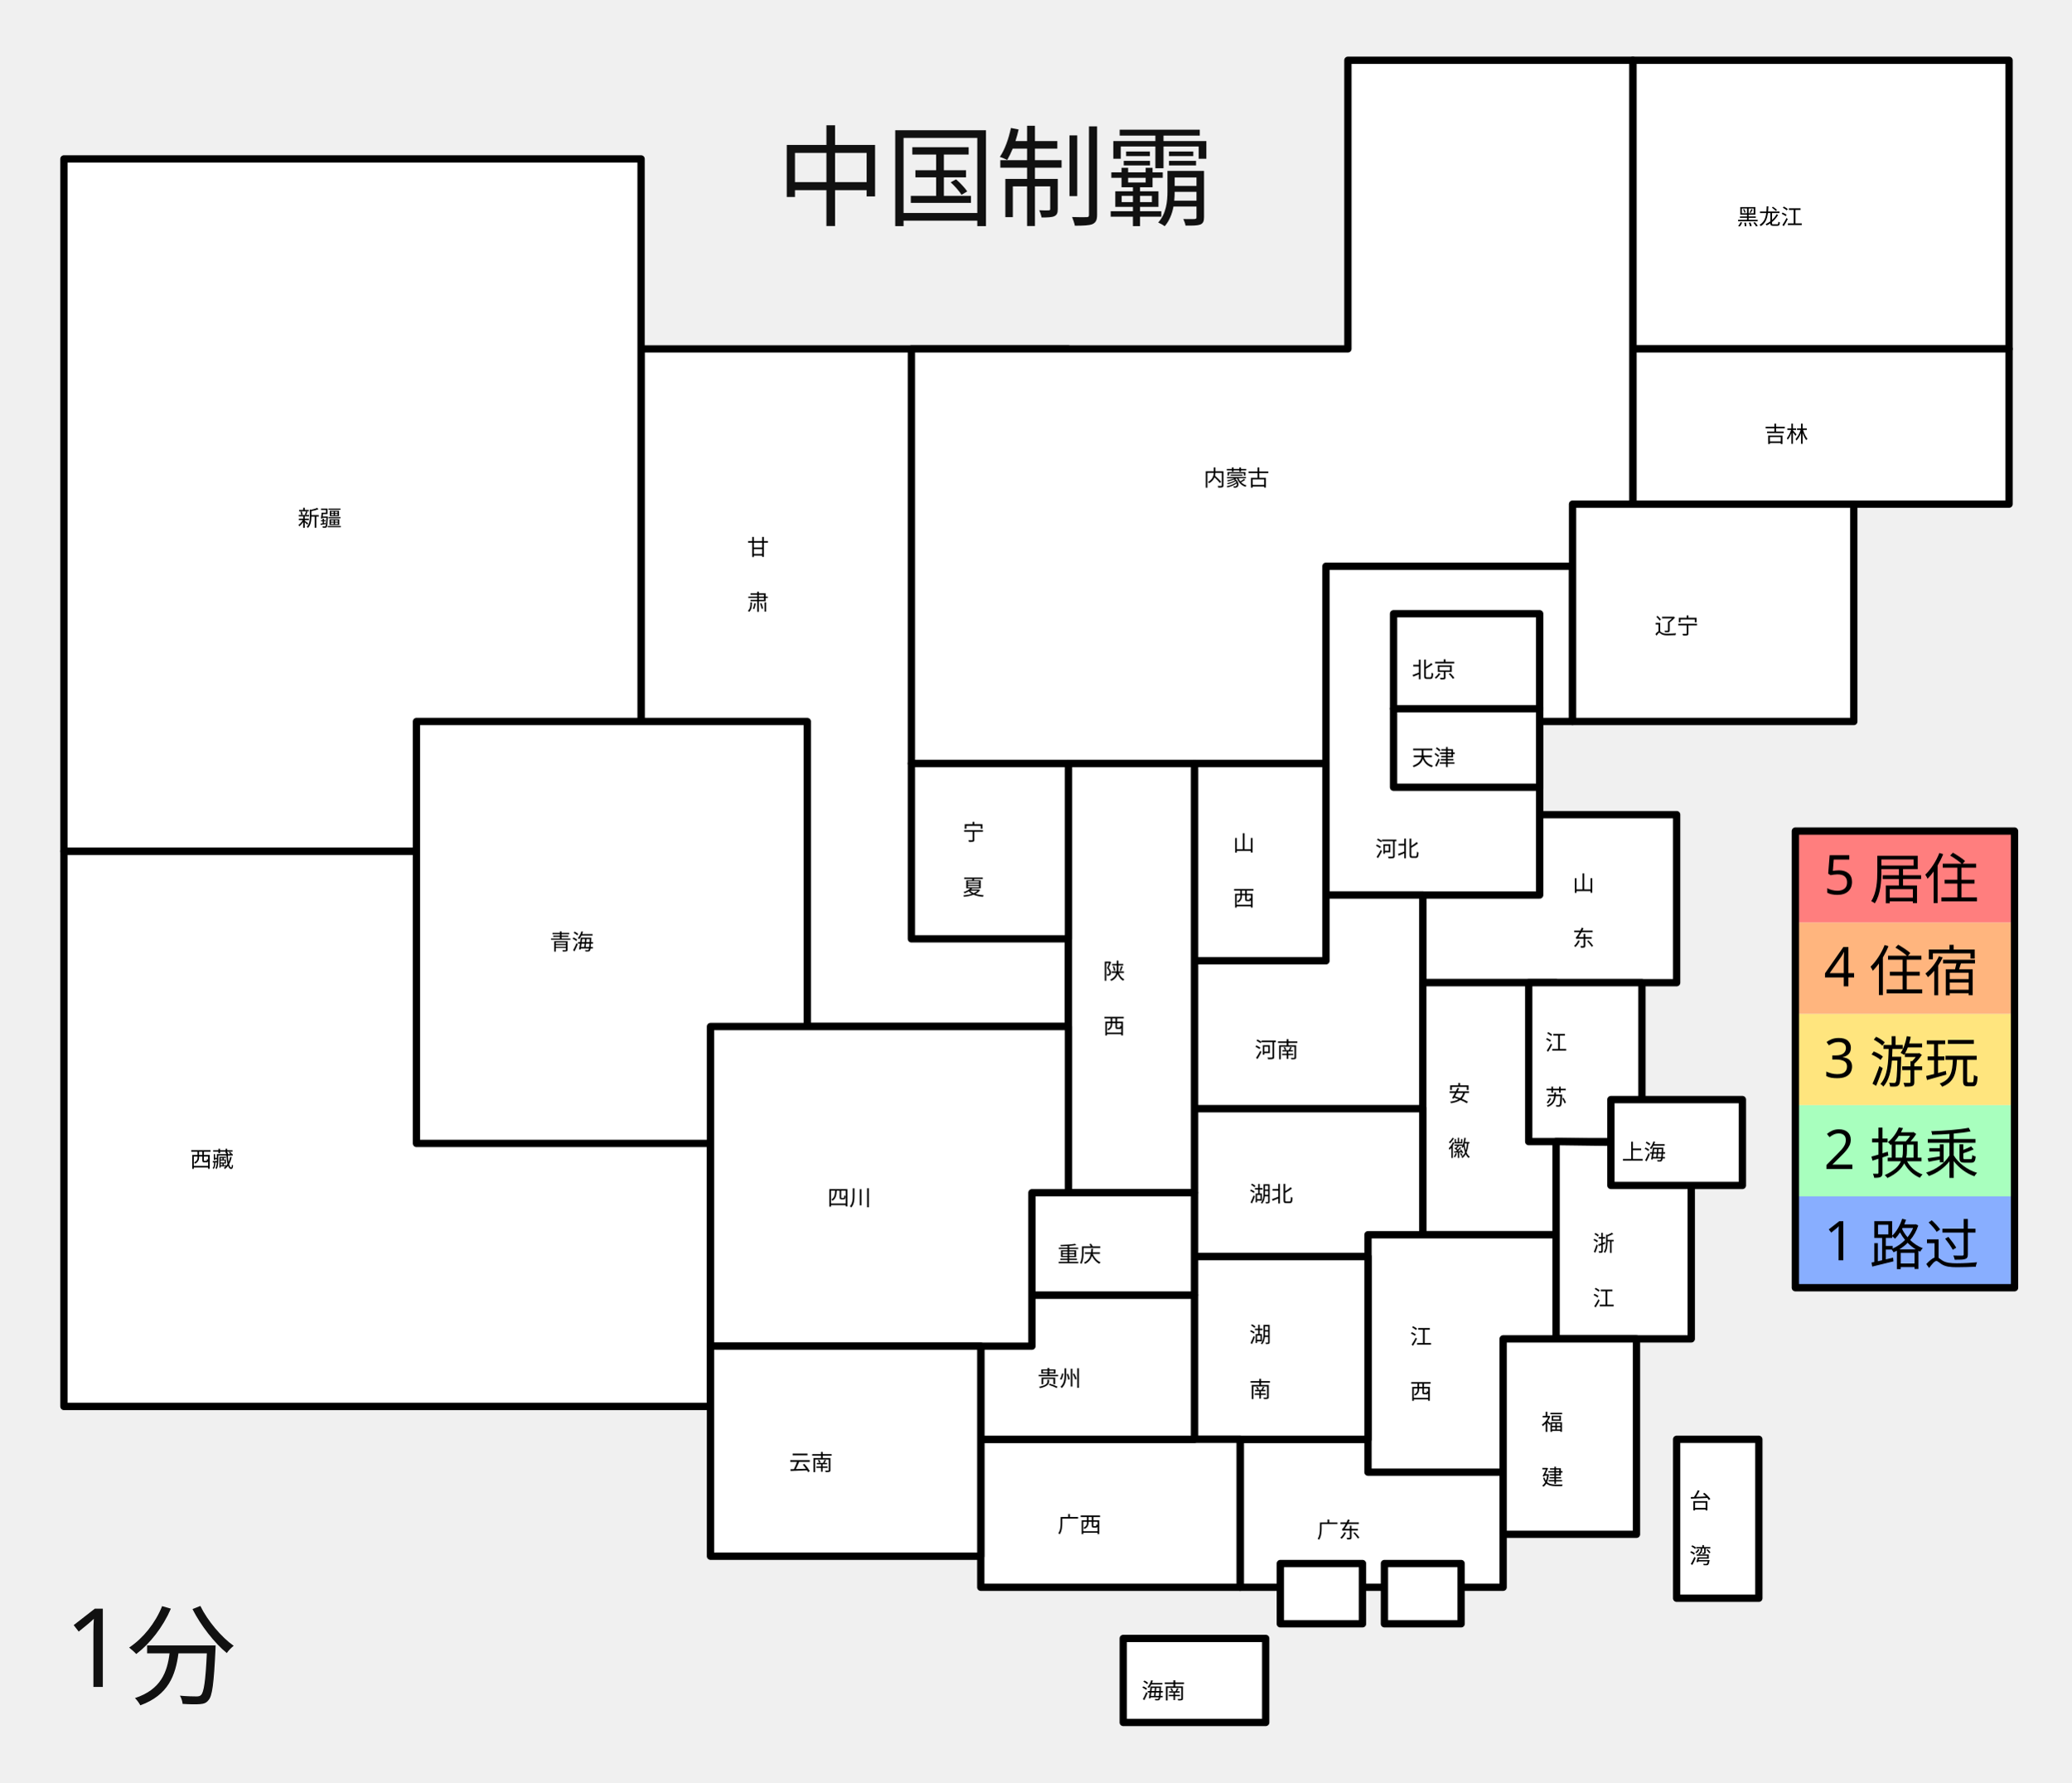
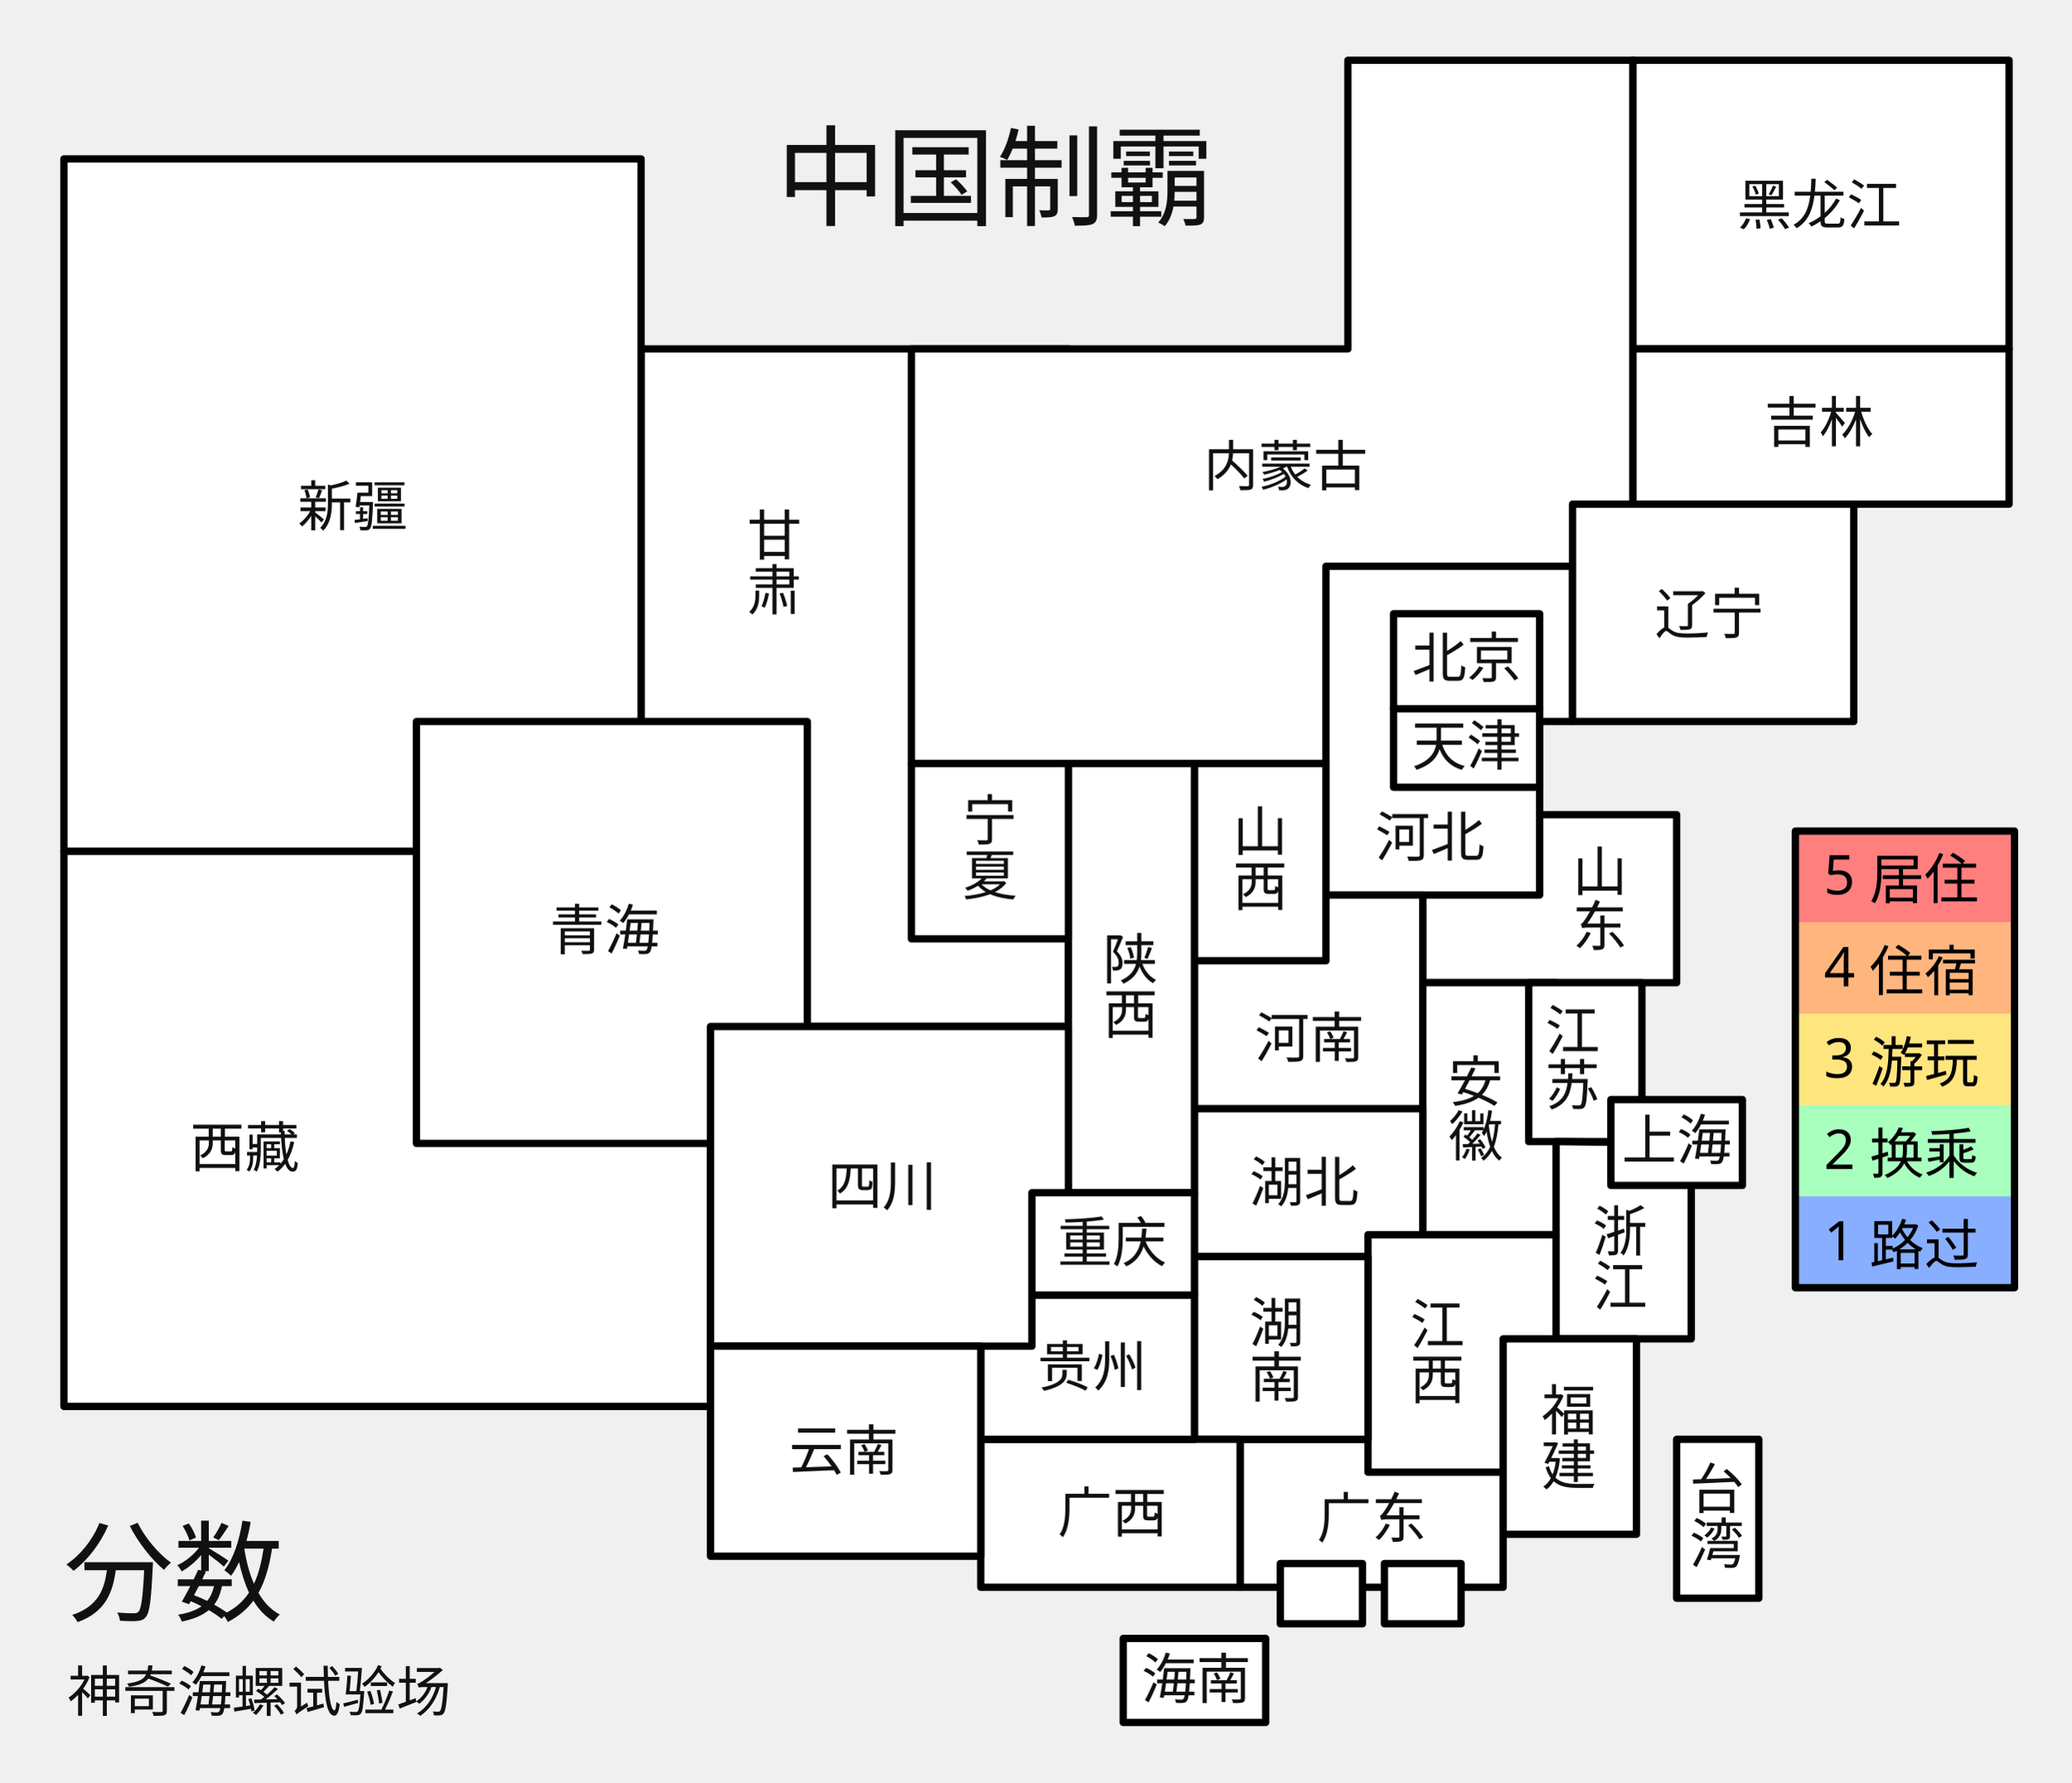
<svg xmlns="http://www.w3.org/2000/svg" version="1.1" id="图层_1" x="0px" y="0px" width="1134px" height="976px" viewBox="0 0 1134 976" style="enable-background:new 0 0 1134 976;" xml:space="preserve">
  <g id="地区">
    <path id="黑龙江" style="fill-rule:evenodd;clip-rule:evenodd;fill:#FFFFFF;stroke:#000000;stroke-width:4;stroke-linecap:round;stroke-linejoin:round;" d="   M1100,33v158H894V33H1100z" />
    <path id="甘肃" style="fill-rule:evenodd;clip-rule:evenodd;fill:#FFFFFF;stroke:#000000;stroke-width:4;stroke-linecap:round;stroke-linejoin:round;" d="   M585,191v371H351V191H585z" />
    <path id="吉林" style="fill-rule:evenodd;clip-rule:evenodd;fill:#FFFFFF;stroke:#000000;stroke-width:4;stroke-linecap:round;stroke-linejoin:round;" d="   M894,191v85h206v-85H894z" />
    <path id="内蒙古" style="fill-rule:evenodd;clip-rule:evenodd;fill:#FFFFFF;stroke:#000000;stroke-width:4;stroke-linecap:round;stroke-linejoin:round;" d="   M894,33H738v158H499v227h227l168-108V33z" />
    <path id="山东" style="fill-rule:evenodd;clip-rule:evenodd;fill:#FFFFFF;stroke:#000000;stroke-width:4;stroke-linecap:round;stroke-linejoin:round;" d="   M779,446v92h139v-92H779z" />
    <path id="河北" style="fill-rule:evenodd;clip-rule:evenodd;fill:#FFFFFF;stroke:#000000;stroke-width:4;stroke-linecap:round;stroke-linejoin:round;" d="   M861,310H726v180h117v-95h18V310z" />
    <rect id="北京" x="763" y="336" style="fill-rule:evenodd;clip-rule:evenodd;fill:#FFFFFF;stroke:#000000;stroke-width:4;stroke-linecap:round;stroke-linejoin:round;" width="80" height="52" />
    <path id="天津" style="fill-rule:evenodd;clip-rule:evenodd;fill:#FFFFFF;stroke:#000000;stroke-width:4;stroke-linecap:round;stroke-linejoin:round;" d="   M763,388h80v43h-80V388z" />
    <path id="西藏" style="fill-rule:evenodd;clip-rule:evenodd;fill:#FFFFFF;stroke:#000000;stroke-width:4;stroke-linecap:round;stroke-linejoin:round;" d="   M389,770H35V466h354V770z" />
    <path id="新疆" style="fill-rule:evenodd;clip-rule:evenodd;fill:#FFFFFF;stroke:#000000;stroke-width:4;stroke-linecap:round;stroke-linejoin:round;" d="   M35,466V87h316v379H35z" />
    <path id="河南" style="fill-rule:evenodd;clip-rule:evenodd;fill:#FFFFFF;stroke:#000000;stroke-width:4;stroke-linecap:round;stroke-linejoin:round;" d="   M779,490H654v117h125V490z" />
    <path id="安徽" style="fill-rule:evenodd;clip-rule:evenodd;fill:#FFFFFF;stroke:#000000;stroke-width:4;stroke-linecap:round;stroke-linejoin:round;" d="   M852,538h-73v138h73V538z" />
    <path id="山西" style="fill-rule:evenodd;clip-rule:evenodd;fill:#FFFFFF;stroke:#000000;stroke-width:4;stroke-linecap:round;stroke-linejoin:round;" d="   M654,418v108h72V418H654z" />
    <path id="湖北" style="fill-rule:evenodd;clip-rule:evenodd;fill:#FFFFFF;stroke:#000000;stroke-width:4;stroke-linecap:round;stroke-linejoin:round;" d="   M779,688v-81H654v81H779z" />
    <path id="青海" style="fill-rule:evenodd;clip-rule:evenodd;fill:#FFFFFF;stroke:#000000;stroke-width:4;stroke-linecap:round;stroke-linejoin:round;" d="   M442,626V395H228v231H442z" />
    <path id="辽宁" style="fill-rule:evenodd;clip-rule:evenodd;fill:#FFFFFF;stroke:#000000;stroke-width:4;stroke-linecap:round;stroke-linejoin:round;" d="   M861,276v119h154V276H861z" />
    <path id="广东" style="fill-rule:evenodd;clip-rule:evenodd;fill:#FFFFFF;stroke:#000000;stroke-width:4;stroke-linecap:round;stroke-linejoin:round;" d="   M823,788H679v81h144V788z" />
    <path id="江苏" style="fill-rule:evenodd;clip-rule:evenodd;fill:#FFFFFF;stroke:#000000;stroke-width:4;stroke-linecap:round;stroke-linejoin:round;" d="   M899,538v87h-62v-87H899z" />
    <path id="江西" style="fill-rule:evenodd;clip-rule:evenodd;fill:#FFFFFF;stroke:#000000;stroke-width:4;stroke-linecap:round;stroke-linejoin:round;" d="   M852,806V676H749v130H852z" />
    <path id="浙江" style="fill-rule:evenodd;clip-rule:evenodd;fill:#FFFFFF;stroke:#000000;stroke-width:4;stroke-linecap:round;stroke-linejoin:round;" d="   M852,625l74,1v107h-74V625z" />
    <path id="福建" style="fill-rule:evenodd;clip-rule:evenodd;fill:#FFFFFF;stroke:#000000;stroke-width:4;stroke-linecap:round;stroke-linejoin:round;" d="   M823,733v107h73V733H823z" />
    <rect id="上海" x="882" y="602" style="fill-rule:evenodd;clip-rule:evenodd;fill:#FFFFFF;stroke:#000000;stroke-width:4;stroke-linecap:round;stroke-linejoin:round;" width="72" height="47" />
    <path id="陕西" style="fill-rule:evenodd;clip-rule:evenodd;fill:#FFFFFF;stroke:#000000;stroke-width:4;stroke-linecap:round;stroke-linejoin:round;" d="   M585,653h69V418h-69V653z" />
    <path id="湖南" style="fill-rule:evenodd;clip-rule:evenodd;fill:#FFFFFF;stroke:#000000;stroke-width:4;stroke-linecap:round;stroke-linejoin:round;" d="   M654,688h95v100h-95V688z" />
    <path id="广西" style="fill-rule:evenodd;clip-rule:evenodd;fill:#FFFFFF;stroke:#000000;stroke-width:4;stroke-linecap:round;stroke-linejoin:round;" d="   M679,788H537v81h142V788z" />
    <rect id="香港" x="758" y="856" style="fill-rule:evenodd;clip-rule:evenodd;fill:#FFFFFF;stroke:#000000;stroke-width:4;stroke-linecap:round;stroke-linejoin:round;" width="42" height="33" />
    <rect id="澳门" x="701" y="856" style="fill-rule:evenodd;clip-rule:evenodd;fill:#FFFFFF;stroke:#000000;stroke-width:4;stroke-linecap:round;stroke-linejoin:round;" width="45" height="33" />
    <path id="贵州" style="fill-rule:evenodd;clip-rule:evenodd;fill:#FFFFFF;stroke:#000000;stroke-width:4;stroke-linecap:round;stroke-linejoin:round;" d="   M654,709H537v79h117V709z" />
    <rect id="重庆" x="565" y="653" style="fill-rule:evenodd;clip-rule:evenodd;fill:#FFFFFF;stroke:#000000;stroke-width:4;stroke-linecap:round;stroke-linejoin:round;" width="89" height="56" />
    <path id="四川" style="fill-rule:evenodd;clip-rule:evenodd;fill:#FFFFFF;stroke:#000000;stroke-width:4;stroke-linecap:round;stroke-linejoin:round;" d="   M565,737v-84h20v-91H389v175H565z" />
    <path id="云南" style="fill-rule:evenodd;clip-rule:evenodd;fill:#FFFFFF;stroke:#000000;stroke-width:4;stroke-linecap:round;stroke-linejoin:round;" d="   M537,737H389v115h148V737z" />
    <path id="宁夏" style="fill-rule:evenodd;clip-rule:evenodd;fill:#FFFFFF;stroke:#000000;stroke-width:4;stroke-linecap:round;stroke-linejoin:round;" d="   M585,418h-86v96h86V418z" />
    <rect id="台湾" x="918" y="788" style="fill-rule:evenodd;clip-rule:evenodd;fill:#FFFFFF;stroke:#000000;stroke-width:4;stroke-linecap:round;stroke-linejoin:round;" width="45" height="87" />
    <rect id="海南" x="615" y="897" style="fill-rule:evenodd;clip-rule:evenodd;fill:#FFFFFF;stroke:#000000;stroke-width:4;stroke-linecap:round;stroke-linejoin:round;" width="78" height="46" />
  </g>
  <g id="地名">
-     <text x="659" y="266">内蒙古</text>
-     <text x="951" y="123">黑龙江</text>
-     <text x="966" y="242">吉林</text>
-     <text x="906" y="347">辽宁</text>
-     <text x="773" y="371">北京</text>
-     <text x="773" y="419">天津</text>
-     <text x="753" y="469">河北</text>
-     <text x="861" y="488">山</text>
-     <text x="861" y="518">东</text>
-     <text x="687" y="579">河南</text>
-     <text x="684" y="658">湖北</text>
-     <text x="684" y="735">湖</text>
-     <text x="684" y="765">南</text>
-     <text x="846" y="575">江</text>
-     <text x="846" y="605">苏</text>
-     <text x="888" y="635">上海</text>
-     <text x="872" y="685">浙</text>
-     <text x="872" y="715">江</text>
-     <text x="844" y="783">福</text>
-     <text x="844" y="813">建</text>
-     <text x="925" y="826">台</text>
-     <text x="925" y="856">湾</text>
-     <text x="625" y="930">海南</text>
-     <text x="721" y="842">广东</text>
-     <text x="772" y="736">江</text>
-     <text x="772" y="766">西</text>
-     <text x="793" y="603">安</text>
-     <text x="793" y="633">徽</text>
-     <text x="675" y="466">山</text>
-     <text x="675" y="496">西</text>
-     <text x="604" y="536">陕</text>
-     <text x="604" y="566">西</text>
-     <text x="527" y="460">宁</text>
-     <text x="527" y="490">夏</text>
-     <text x="409" y="304">甘</text>
-     <text x="409" y="334">肃</text>
-     <text x="301" y="520">青海</text>
-     <text x="453" y="660">四川</text>
-     <text x="432" y="805">云南</text>
-     <text x="579" y="839">广西</text>
-     <text x="568" y="759">贵州</text>
-     <text x="579" y="691">重庆</text>
-     <text x="104" y="639">西藏</text>
-     <text x="163" y="288">新疆</text>
+     <text x="659" y="266" style="fill:#111111; font-family:'Tensentype-JiaLiDaYuanJF'; font-size:30px;">内蒙古</text>
+     <text x="951" y="123" style="fill:#111111; font-family:'Tensentype-JiaLiDaYuanJF'; font-size:30px;">黑龙江</text>
+     <text x="966" y="242" style="fill:#111111; font-family:'Tensentype-JiaLiDaYuanJF'; font-size:30px;">吉林</text>
+     <text x="906" y="347" style="fill:#111111; font-family:'Tensentype-JiaLiDaYuanJF'; font-size:30px;">辽宁</text>
+     <text x="773" y="371" style="fill:#111111; font-family:'Tensentype-JiaLiDaYuanJF'; font-size:30px;">北京</text>
+     <text x="773" y="419" style="fill:#111111; font-family:'Tensentype-JiaLiDaYuanJF'; font-size:30px;">天津</text>
+     <text x="753" y="469" style="fill:#111111; font-family:'Tensentype-JiaLiDaYuanJF'; font-size:30px;">河北</text>
+     <text x="861" y="488" style="fill:#111111; font-family:'Tensentype-JiaLiDaYuanJF'; font-size:30px;">山</text>
+     <text x="861" y="518" style="fill:#111111; font-family:'Tensentype-JiaLiDaYuanJF'; font-size:30px;">东</text>
+     <text x="687" y="579" style="fill:#111111; font-family:'Tensentype-JiaLiDaYuanJF'; font-size:30px;">河南</text>
+     <text x="684" y="658" style="fill:#111111; font-family:'Tensentype-JiaLiDaYuanJF'; font-size:30px;">湖北</text>
+     <text x="684" y="735" style="fill:#111111; font-family:'Tensentype-JiaLiDaYuanJF'; font-size:30px;">湖</text>
+     <text x="684" y="765" style="fill:#111111; font-family:'Tensentype-JiaLiDaYuanJF'; font-size:30px;">南</text>
+     <text x="846" y="575" style="fill:#111111; font-family:'Tensentype-JiaLiDaYuanJF'; font-size:30px;">江</text>
+     <text x="846" y="605" style="fill:#111111; font-family:'Tensentype-JiaLiDaYuanJF'; font-size:30px;">苏</text>
+     <text x="888" y="635" style="fill:#111111; font-family:'Tensentype-JiaLiDaYuanJF'; font-size:30px;">上海</text>
+     <text x="872" y="685" style="fill:#111111; font-family:'Tensentype-JiaLiDaYuanJF'; font-size:30px;">浙</text>
+     <text x="872" y="715" style="fill:#111111; font-family:'Tensentype-JiaLiDaYuanJF'; font-size:30px;">江</text>
+     <text x="844" y="783" style="fill:#111111; font-family:'Tensentype-JiaLiDaYuanJF'; font-size:30px;">福</text>
+     <text x="844" y="813" style="fill:#111111; font-family:'Tensentype-JiaLiDaYuanJF'; font-size:30px;">建</text>
+     <text x="925" y="826" style="fill:#111111; font-family:'Tensentype-JiaLiDaYuanJF'; font-size:30px;">台</text>
+     <text x="925" y="856" style="fill:#111111; font-family:'Tensentype-JiaLiDaYuanJF'; font-size:30px;">湾</text>
+     <text x="625" y="930" style="fill:#111111; font-family:'Tensentype-JiaLiDaYuanJF'; font-size:30px;">海南</text>
+     <text x="721" y="842" style="fill:#111111; font-family:'Tensentype-JiaLiDaYuanJF'; font-size:30px;">广东</text>
+     <text x="772" y="736" style="fill:#111111; font-family:'Tensentype-JiaLiDaYuanJF'; font-size:30px;">江</text>
+     <text x="772" y="766" style="fill:#111111; font-family:'Tensentype-JiaLiDaYuanJF'; font-size:30px;">西</text>
+     <text x="793" y="603" style="fill:#111111; font-family:'Tensentype-JiaLiDaYuanJF'; font-size:30px;">安</text>
+     <text x="793" y="633" style="fill:#111111; font-family:'Tensentype-JiaLiDaYuanJF'; font-size:30px;">徽</text>
+     <text x="675" y="466" style="fill:#111111; font-family:'Tensentype-JiaLiDaYuanJF'; font-size:30px;">山</text>
+     <text x="675" y="496" style="fill:#111111; font-family:'Tensentype-JiaLiDaYuanJF'; font-size:30px;">西</text>
+     <text x="604" y="536" style="fill:#111111; font-family:'Tensentype-JiaLiDaYuanJF'; font-size:30px;">陕</text>
+     <text x="604" y="566" style="fill:#111111; font-family:'Tensentype-JiaLiDaYuanJF'; font-size:30px;">西</text>
+     <text x="527" y="460" style="fill:#111111; font-family:'Tensentype-JiaLiDaYuanJF'; font-size:30px;">宁</text>
+     <text x="527" y="490" style="fill:#111111; font-family:'Tensentype-JiaLiDaYuanJF'; font-size:30px;">夏</text>
+     <text x="409" y="304" style="fill:#111111; font-family:'Tensentype-JiaLiDaYuanJF'; font-size:30px;">甘</text>
+     <text x="409" y="334" style="fill:#111111; font-family:'Tensentype-JiaLiDaYuanJF'; font-size:30px;">肃</text>
+     <text x="301" y="520" style="fill:#111111; font-family:'Tensentype-JiaLiDaYuanJF'; font-size:30px;">青海</text>
+     <text x="453" y="660" style="fill:#111111; font-family:'Tensentype-JiaLiDaYuanJF'; font-size:30px;">四川</text>
+     <text x="432" y="805" style="fill:#111111; font-family:'Tensentype-JiaLiDaYuanJF'; font-size:30px;">云南</text>
+     <text x="579" y="839" style="fill:#111111; font-family:'Tensentype-JiaLiDaYuanJF'; font-size:30px;">广西</text>
+     <text x="568" y="759" style="fill:#111111; font-family:'Tensentype-JiaLiDaYuanJF'; font-size:30px;">贵州</text>
+     <text x="579" y="691" style="fill:#111111; font-family:'Tensentype-JiaLiDaYuanJF'; font-size:30px;">重庆</text>
+     <text x="104" y="639" style="fill:#111111; font-family:'Tensentype-JiaLiDaYuanJF'; font-size:30px;">西藏</text>
+     <text x="163" y="288" style="fill:#111111; font-family:'Tensentype-JiaLiDaYuanJF'; font-size:30px;">新疆</text>
  </g>
-   <text transform="matrix(1 0 0 1 424.9963 119.0002)" style="fill:#111111; font-family:'Tensentype-JiaLiDaYuanJF'; font-size:60px;">中国制霸</text>
-   <text id="分数" transform="matrix(1 0 0 1 35 923.5577)" style="fill:#111111; font-family:'Tensentype-JiaLiDaYuanJF'; font-size:60px;">1分</text>
+   <text x="425" y="119" style="fill:#111111; font-family:'Tensentype-JiaLiDaYuanJF'; font-size:60px;">中国制霸</text>
+   <text id="神奇海螺" x="37" y="937" style="fill:#111111; font-family:'Tensentype-JiaLiDaYuanJF'; font-size:30px;">神奇海螺试验场</text>
+   <text id="分数" transform="matrix(1 0 0 1 35 883)" style="fill:#111111; font-family:'Tensentype-JiaLiDaYuanJF'; font-size:60px;">分数</text>
  <g id="等级">
    <rect x="983" y="655" style="fill-rule:evenodd;clip-rule:evenodd;fill:#88AEFF;" width="120" height="50" />
    <rect x="983" y="605" style="fill-rule:evenodd;clip-rule:evenodd;fill:#A8FFBE;" width="120" height="50" />
    <rect x="983" y="555" style="fill-rule:evenodd;clip-rule:evenodd;fill:#FFE57E;" width="120" height="50" />
    <rect x="983" y="505" style="fill-rule:evenodd;clip-rule:evenodd;fill:#FFB57E;" width="120" height="50" />
    <rect x="983" y="455" style="fill-rule:evenodd;clip-rule:evenodd;fill:#FF7E7E;" width="120" height="50" />
    <rect x="983" y="455" style="fill-rule:evenodd;clip-rule:evenodd;fill:none;stroke:#000000;stroke-width:4;stroke-linecap:round;stroke-linejoin:round;stroke-miterlimit:10;" width="120" height="250" />
    <text transform="matrix(1 0 0 1 998.5709 489.6172)" style="font-family:'Tensentype-JiaLiDaYuanJ'; font-size:30px;">5 居住</text>
    <text transform="matrix(1 0 0 1 998.6002 540.0001)">
      <tspan x="0" y="0" style="font-family:'Tensentype-JiaLiDaYuanJ'; font-size:30px;">4 住宿</tspan>
      <tspan x="0" y="50" style="font-family:'Tensentype-JiaLiDaYuanJ'; font-size:30px;">3 游玩</tspan>
      <tspan x="0" y="100" style="font-family:'Tensentype-JiaLiDaYuanJ'; font-size:30px;">2 换乘</tspan>
      <tspan x="0" y="150" style="font-family:'Tensentype-JiaLiDaYuanJ'; font-size:30px;">1 路过</tspan>
    </text>
  </g>
</svg>
